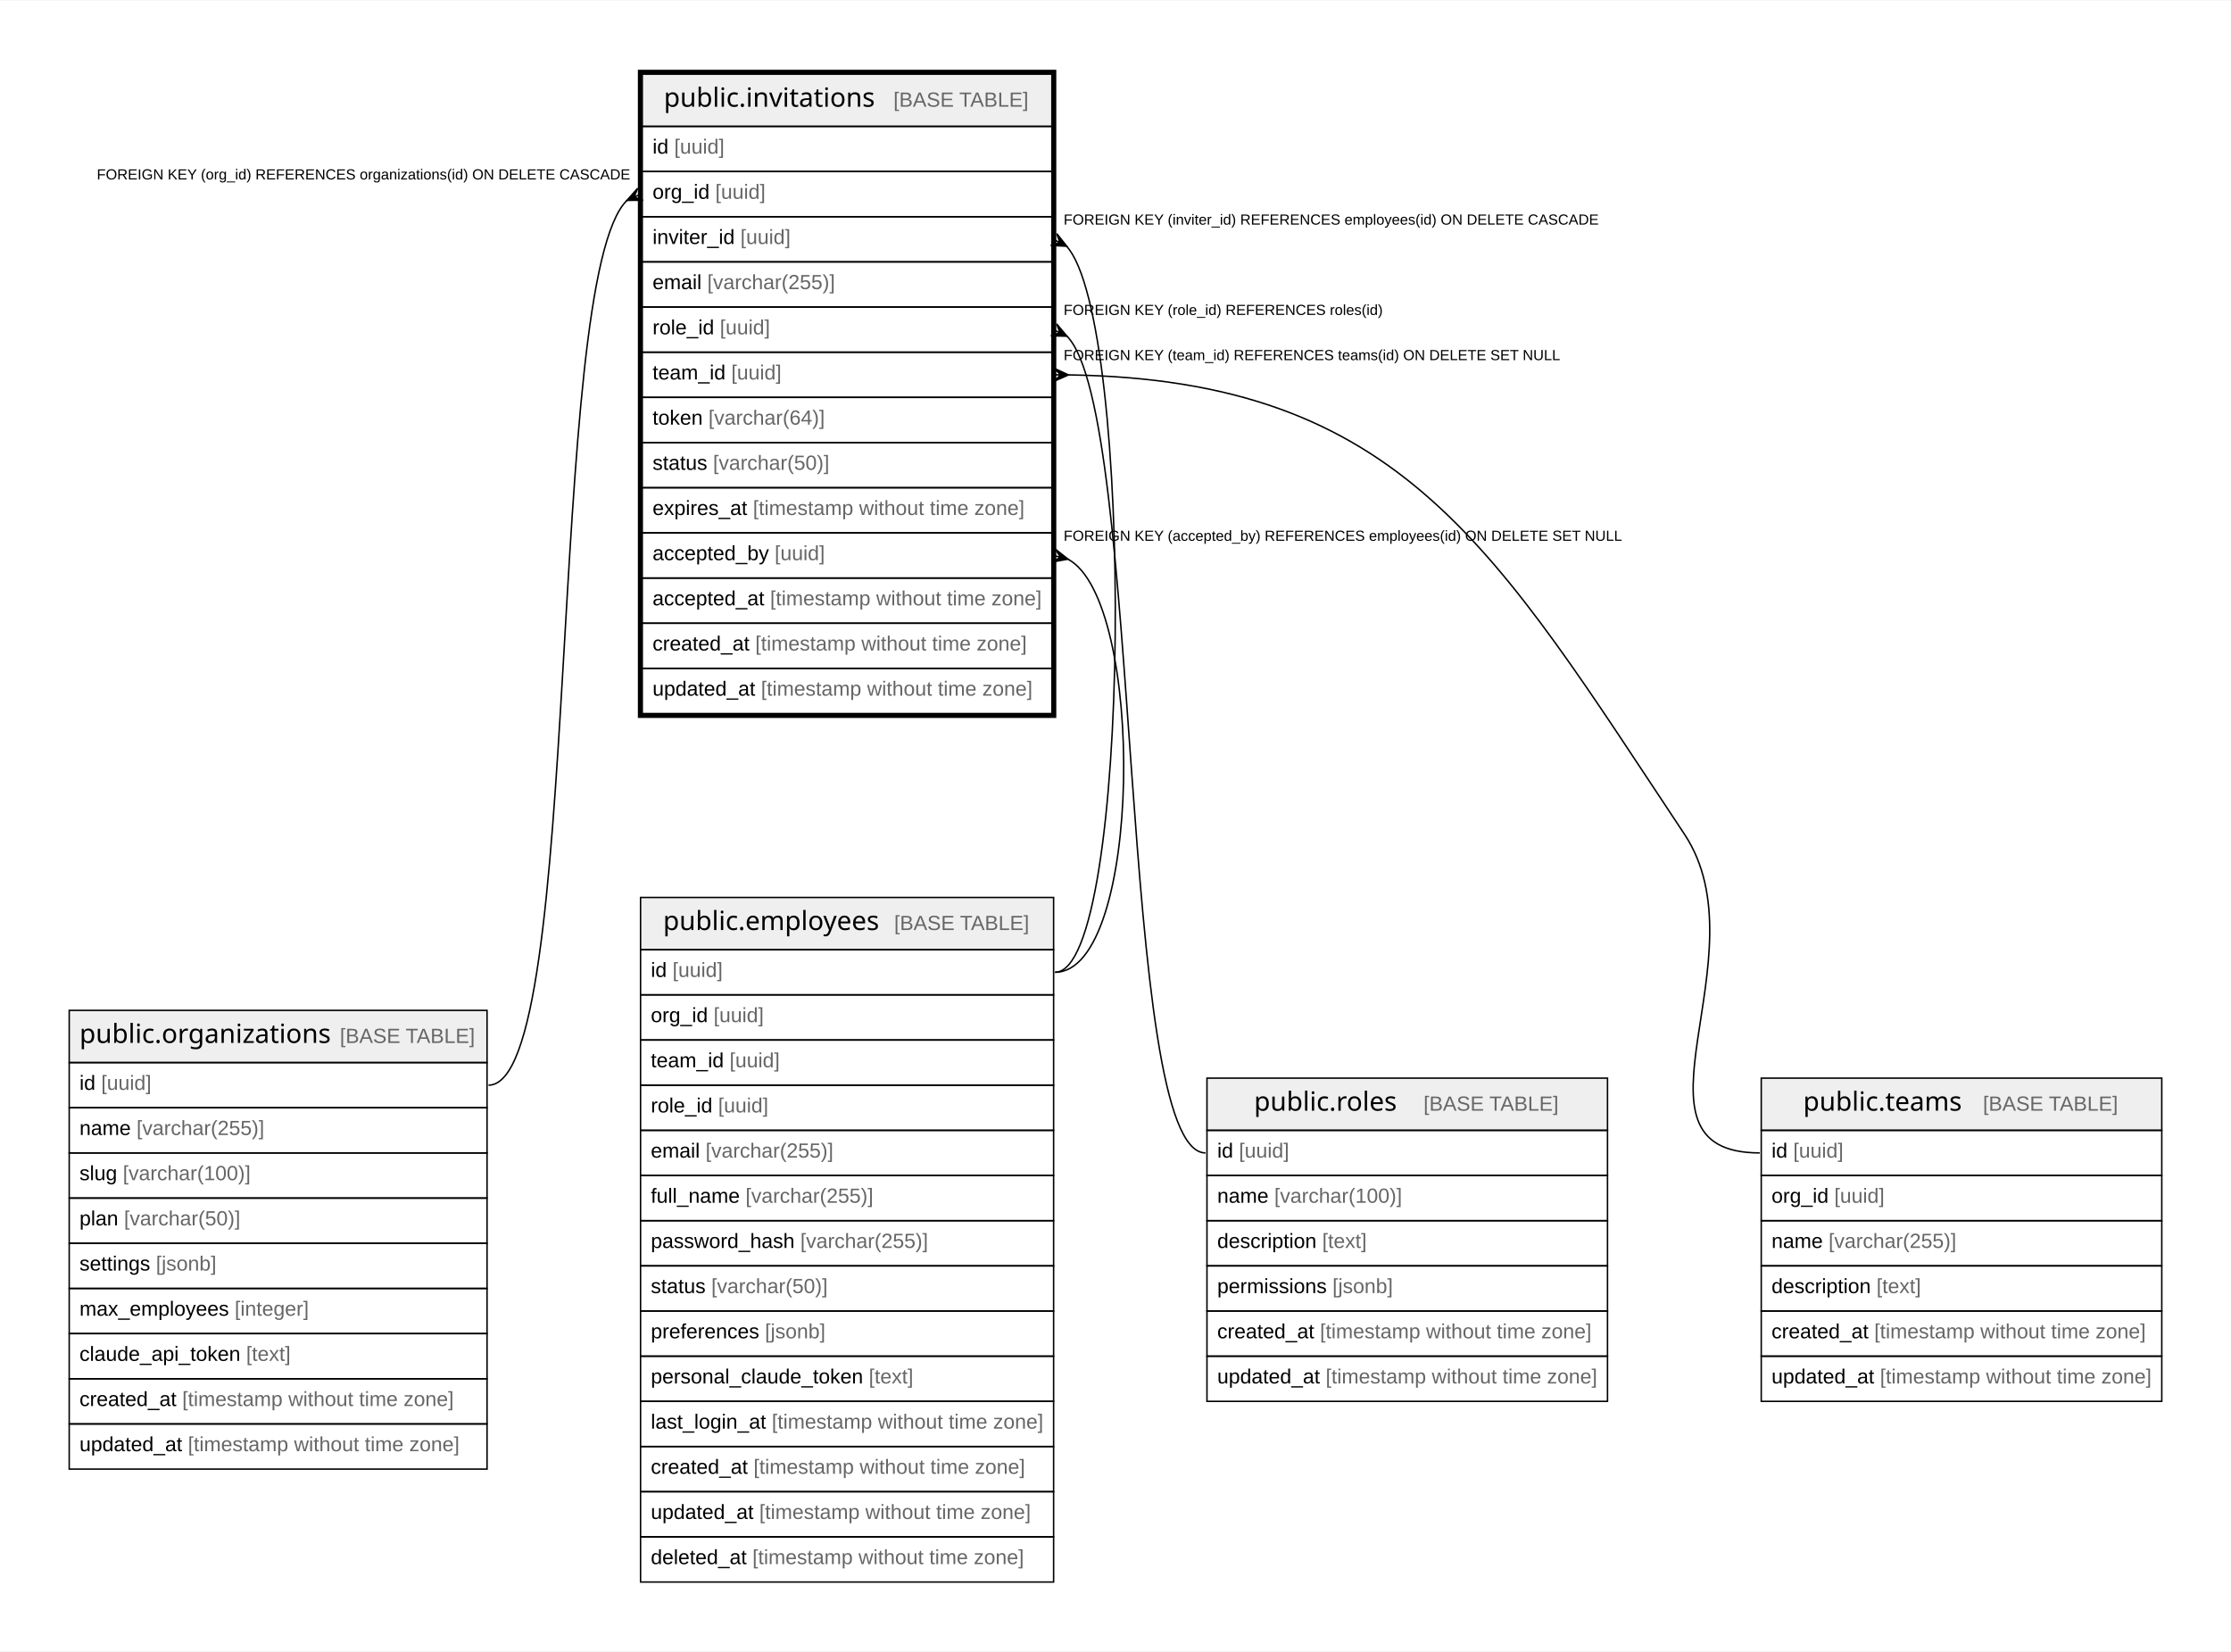
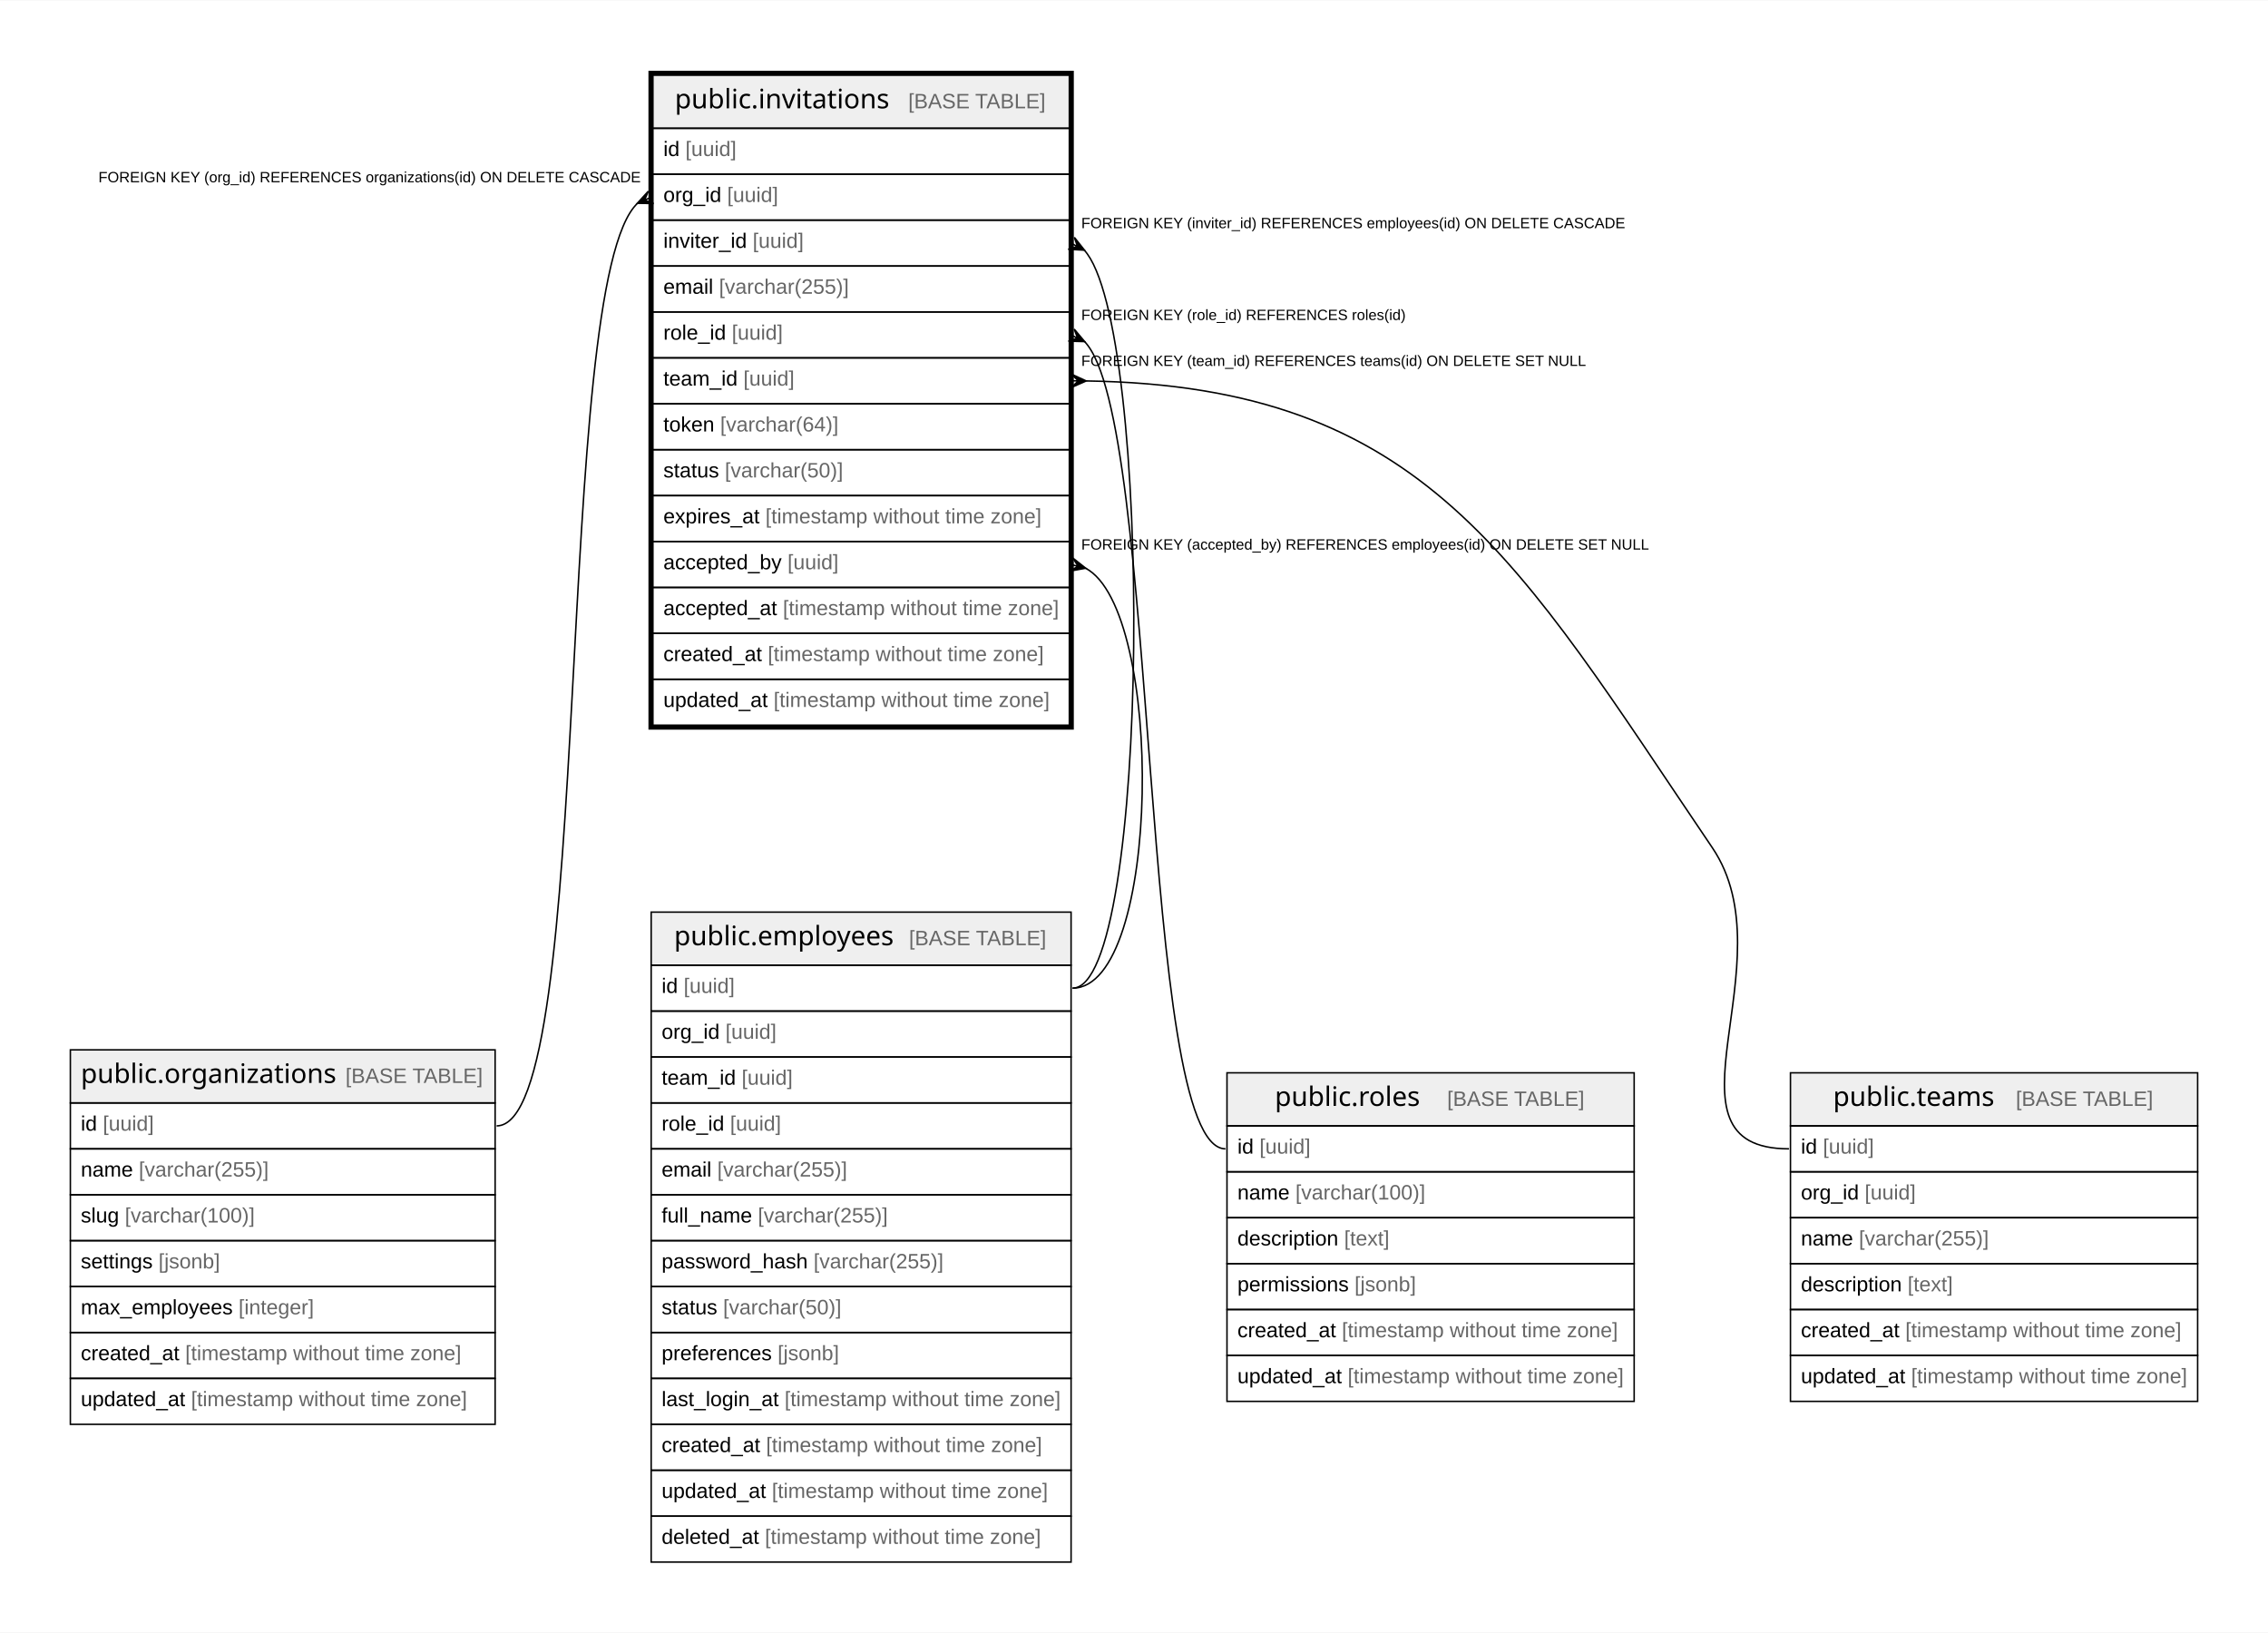
- <svg xmlns="http://www.w3.org/2000/svg" width="1521pt" height="1126pt" viewBox="0.00 0.00 1521.45 1125.60">
-   <g id="graph0" class="graph" transform="scale(1 1) rotate(0) translate(4 1121.6)">
-     <polygon fill="white" stroke="none" points="-4,4 -4,-1121.6 1517.45,-1121.6 1517.45,4 -4,4" />
+ <svg xmlns="http://www.w3.org/2000/svg" width="1521pt" height="1095pt" viewBox="0.00 0.00 1521.45 1094.80">
+   <g id="graph0" class="graph" transform="scale(1 1) rotate(0) translate(4 1090.8)">
+     <polygon fill="white" stroke="none" points="-4,4 -4,-1090.8 1517.45,-1090.8 1517.45,4 -4,4" />
    <g id="node1" class="node">
-       <polygon fill="#efefef" stroke="none" points="434,-1035.8 434,-1071.4 713.35,-1071.4 713.35,-1035.8 434,-1035.8" />
-       <polygon fill="none" stroke="black" points="434,-1035.8 434,-1071.4 713.35,-1071.4 713.35,-1035.8 434,-1035.8" />
-       <text text-anchor="start" x="448.69" y="-1049.2" font-family="Arial Bold" font-size="18.00">public.invitations</text>
-       <text text-anchor="start" x="574.18" y="-1049.2" font-family="Arial" font-size="14.00">    </text>
-       <text text-anchor="start" x="605.29" y="-1049.2" font-family="Arial" font-size="14.00" fill="#666666">[BASE TABLE]</text>
-       <polygon fill="none" stroke="black" points="434,-1005 434,-1035.8 713.35,-1035.8 713.35,-1005 434,-1005" />
-       <text text-anchor="start" x="441" y="-1017.2" font-family="Arial" font-size="14.00">id </text>
-       <text text-anchor="start" x="455.78" y="-1017.2" font-family="Arial" font-size="14.00" fill="#666666">[uuid]</text>
+       <polygon fill="#efefef" stroke="none" points="434,-1005 434,-1040.6 713.35,-1040.6 713.35,-1005 434,-1005" />
+       <polygon fill="none" stroke="black" points="434,-1005 434,-1040.6 713.35,-1040.6 713.35,-1005 434,-1005" />
+       <text text-anchor="start" x="448.69" y="-1018.4" font-family="Arial Bold" font-size="18.00">public.invitations</text>
+       <text text-anchor="start" x="574.18" y="-1018.4" font-family="Arial" font-size="14.00">    </text>
+       <text text-anchor="start" x="605.29" y="-1018.4" font-family="Arial" font-size="14.00" fill="#666666">[BASE TABLE]</text>
      <polygon fill="none" stroke="black" points="434,-974.2 434,-1005 713.35,-1005 713.35,-974.2 434,-974.2" />
-       <text text-anchor="start" x="441" y="-986.4" font-family="Arial" font-size="14.00">org_id </text>
-       <text text-anchor="start" x="483.8" y="-986.4" font-family="Arial" font-size="14.00" fill="#666666">[uuid]</text>
+       <text text-anchor="start" x="441" y="-986.4" font-family="Arial" font-size="14.00">id </text>
+       <text text-anchor="start" x="455.78" y="-986.4" font-family="Arial" font-size="14.00" fill="#666666">[uuid]</text>
      <polygon fill="none" stroke="black" points="434,-943.4 434,-974.2 713.35,-974.2 713.35,-943.4 434,-943.4" />
-       <text text-anchor="start" x="441" y="-955.6" font-family="Arial" font-size="14.00">inviter_id </text>
-       <text text-anchor="start" x="500.91" y="-955.6" font-family="Arial" font-size="14.00" fill="#666666">[uuid]</text>
+       <text text-anchor="start" x="441" y="-955.6" font-family="Arial" font-size="14.00">org_id </text>
+       <text text-anchor="start" x="483.8" y="-955.6" font-family="Arial" font-size="14.00" fill="#666666">[uuid]</text>
      <polygon fill="none" stroke="black" points="434,-912.6 434,-943.4 713.35,-943.4 713.35,-912.6 434,-912.6" />
-       <text text-anchor="start" x="441" y="-924.8" font-family="Arial" font-size="14.00">email </text>
-       <text text-anchor="start" x="478.34" y="-924.8" font-family="Arial" font-size="14.00" fill="#666666">[varchar(255)]</text>
+       <text text-anchor="start" x="441" y="-924.8" font-family="Arial" font-size="14.00">inviter_id </text>
+       <text text-anchor="start" x="500.91" y="-924.8" font-family="Arial" font-size="14.00" fill="#666666">[uuid]</text>
      <polygon fill="none" stroke="black" points="434,-881.8 434,-912.6 713.35,-912.6 713.35,-881.8 434,-881.8" />
-       <text text-anchor="start" x="441" y="-894" font-family="Arial" font-size="14.00">role_id </text>
-       <text text-anchor="start" x="486.91" y="-894" font-family="Arial" font-size="14.00" fill="#666666">[uuid]</text>
+       <text text-anchor="start" x="441" y="-894" font-family="Arial" font-size="14.00">email </text>
+       <text text-anchor="start" x="478.34" y="-894" font-family="Arial" font-size="14.00" fill="#666666">[varchar(255)]</text>
      <polygon fill="none" stroke="black" points="434,-851 434,-881.8 713.35,-881.8 713.35,-851 434,-851" />
-       <text text-anchor="start" x="441" y="-863.2" font-family="Arial" font-size="14.00">team_id </text>
-       <text text-anchor="start" x="494.69" y="-863.2" font-family="Arial" font-size="14.00" fill="#666666">[uuid]</text>
+       <text text-anchor="start" x="441" y="-863.2" font-family="Arial" font-size="14.00">role_id </text>
+       <text text-anchor="start" x="486.91" y="-863.2" font-family="Arial" font-size="14.00" fill="#666666">[uuid]</text>
      <polygon fill="none" stroke="black" points="434,-820.2 434,-851 713.35,-851 713.35,-820.2 434,-820.2" />
-       <text text-anchor="start" x="441" y="-832.4" font-family="Arial" font-size="14.00">token </text>
-       <text text-anchor="start" x="479.13" y="-832.4" font-family="Arial" font-size="14.00" fill="#666666">[varchar(64)]</text>
+       <text text-anchor="start" x="441" y="-832.4" font-family="Arial" font-size="14.00">team_id </text>
+       <text text-anchor="start" x="494.69" y="-832.4" font-family="Arial" font-size="14.00" fill="#666666">[uuid]</text>
      <polygon fill="none" stroke="black" points="434,-789.4 434,-820.2 713.35,-820.2 713.35,-789.4 434,-789.4" />
-       <text text-anchor="start" x="441" y="-801.6" font-family="Arial" font-size="14.00">status </text>
-       <text text-anchor="start" x="482.24" y="-801.6" font-family="Arial" font-size="14.00" fill="#666666">[varchar(50)]</text>
+       <text text-anchor="start" x="441" y="-801.6" font-family="Arial" font-size="14.00">token </text>
+       <text text-anchor="start" x="479.13" y="-801.6" font-family="Arial" font-size="14.00" fill="#666666">[varchar(64)]</text>
      <polygon fill="none" stroke="black" points="434,-758.6 434,-789.4 713.35,-789.4 713.35,-758.6 434,-758.6" />
-       <text text-anchor="start" x="441" y="-770.8" font-family="Arial" font-size="14.00">expires_at </text>
-       <text text-anchor="start" x="509.48" y="-770.8" font-family="Arial" font-size="14.00" fill="#666666">[timestamp without time zone]</text>
+       <text text-anchor="start" x="441" y="-770.8" font-family="Arial" font-size="14.00">status </text>
+       <text text-anchor="start" x="482.24" y="-770.8" font-family="Arial" font-size="14.00" fill="#666666">[varchar(50)]</text>
      <polygon fill="none" stroke="black" points="434,-727.8 434,-758.6 713.35,-758.6 713.35,-727.8 434,-727.8" />
-       <text text-anchor="start" x="441" y="-740" font-family="Arial" font-size="14.00">accepted_by </text>
-       <text text-anchor="start" x="524.28" y="-740" font-family="Arial" font-size="14.00" fill="#666666">[uuid]</text>
+       <text text-anchor="start" x="441" y="-740" font-family="Arial" font-size="14.00">expires_at </text>
+       <text text-anchor="start" x="509.48" y="-740" font-family="Arial" font-size="14.00" fill="#666666">[timestamp without time zone]</text>
      <polygon fill="none" stroke="black" points="434,-697 434,-727.8 713.35,-727.8 713.35,-697 434,-697" />
-       <text text-anchor="start" x="441" y="-709.2" font-family="Arial" font-size="14.00">accepted_at </text>
-       <text text-anchor="start" x="521.17" y="-709.2" font-family="Arial" font-size="14.00" fill="#666666">[timestamp without time zone]</text>
+       <text text-anchor="start" x="441" y="-709.2" font-family="Arial" font-size="14.00">accepted_by </text>
+       <text text-anchor="start" x="524.28" y="-709.2" font-family="Arial" font-size="14.00" fill="#666666">[uuid]</text>
      <polygon fill="none" stroke="black" points="434,-666.2 434,-697 713.35,-697 713.35,-666.2 434,-666.2" />
-       <text text-anchor="start" x="441" y="-678.4" font-family="Arial" font-size="14.00">created_at </text>
-       <text text-anchor="start" x="511.04" y="-678.4" font-family="Arial" font-size="14.00" fill="#666666">[timestamp without time zone]</text>
+       <text text-anchor="start" x="441" y="-678.4" font-family="Arial" font-size="14.00">accepted_at </text>
+       <text text-anchor="start" x="521.17" y="-678.4" font-family="Arial" font-size="14.00" fill="#666666">[timestamp without time zone]</text>
      <polygon fill="none" stroke="black" points="434,-635.4 434,-666.2 713.35,-666.2 713.35,-635.4 434,-635.4" />
-       <text text-anchor="start" x="441" y="-647.6" font-family="Arial" font-size="14.00">updated_at </text>
-       <text text-anchor="start" x="514.95" y="-647.6" font-family="Arial" font-size="14.00" fill="#666666">[timestamp without time zone]</text>
-       <polygon fill="none" stroke="black" stroke-width="3" points="432.5,-633.9 432.5,-1072.9 714.85,-1072.9 714.85,-633.9 432.5,-633.9" />
+       <text text-anchor="start" x="441" y="-647.6" font-family="Arial" font-size="14.00">created_at </text>
+       <text text-anchor="start" x="511.04" y="-647.6" font-family="Arial" font-size="14.00" fill="#666666">[timestamp without time zone]</text>
+       <polygon fill="none" stroke="black" points="434,-604.6 434,-635.4 713.35,-635.4 713.35,-604.6 434,-604.6" />
+       <text text-anchor="start" x="441" y="-616.8" font-family="Arial" font-size="14.00">updated_at </text>
+       <text text-anchor="start" x="514.95" y="-616.8" font-family="Arial" font-size="14.00" fill="#666666">[timestamp without time zone]</text>
+       <polygon fill="none" stroke="black" stroke-width="3" points="432.5,-603.1 432.5,-1042.1 714.85,-1042.1 714.85,-603.1 432.5,-603.1" />
    </g>
    <g id="node2" class="node">
-       <polygon fill="#efefef" stroke="none" points="43.2,-397.4 43.2,-433 328.15,-433 328.15,-397.4 43.2,-397.4" />
-       <polygon fill="none" stroke="black" points="43.2,-397.4 43.2,-433 328.15,-433 328.15,-397.4 43.2,-397.4" />
-       <text text-anchor="start" x="50.2" y="-410.8" font-family="Arial Bold" font-size="18.00">public.organizations</text>
-       <text text-anchor="start" x="196.66" y="-410.8" font-family="Arial" font-size="14.00">    </text>
-       <text text-anchor="start" x="227.78" y="-410.8" font-family="Arial" font-size="14.00" fill="#666666">[BASE TABLE]</text>
-       <polygon fill="none" stroke="black" points="43.2,-366.6 43.2,-397.4 328.15,-397.4 328.15,-366.6 43.2,-366.6" />
-       <text text-anchor="start" x="50.2" y="-378.8" font-family="Arial" font-size="14.00">id </text>
-       <text text-anchor="start" x="64.99" y="-378.8" font-family="Arial" font-size="14.00" fill="#666666">[uuid]</text>
-       <polygon fill="none" stroke="black" points="43.2,-335.8 43.2,-366.6 328.15,-366.6 328.15,-335.8 43.2,-335.8" />
-       <text text-anchor="start" x="50.2" y="-348" font-family="Arial" font-size="14.00">name </text>
-       <text text-anchor="start" x="89.11" y="-348" font-family="Arial" font-size="14.00" fill="#666666">[varchar(255)]</text>
-       <polygon fill="none" stroke="black" points="43.2,-305 43.2,-335.8 328.15,-335.8 328.15,-305 43.2,-305" />
-       <text text-anchor="start" x="50.2" y="-317.2" font-family="Arial" font-size="14.00">slug </text>
-       <text text-anchor="start" x="79.77" y="-317.2" font-family="Arial" font-size="14.00" fill="#666666">[varchar(100)]</text>
-       <polygon fill="none" stroke="black" points="43.2,-274.2 43.2,-305 328.15,-305 328.15,-274.2 43.2,-274.2" />
-       <text text-anchor="start" x="50.2" y="-286.4" font-family="Arial" font-size="14.00">plan </text>
-       <text text-anchor="start" x="80.56" y="-286.4" font-family="Arial" font-size="14.00" fill="#666666">[varchar(50)]</text>
-       <polygon fill="none" stroke="black" points="43.2,-243.4 43.2,-274.2 328.15,-274.2 328.15,-243.4 43.2,-243.4" />
-       <text text-anchor="start" x="50.2" y="-255.6" font-family="Arial" font-size="14.00">settings </text>
-       <text text-anchor="start" x="102.34" y="-255.6" font-family="Arial" font-size="14.00" fill="#666666">[jsonb]</text>
-       <polygon fill="none" stroke="black" points="43.2,-212.6 43.2,-243.4 328.15,-243.4 328.15,-212.6 43.2,-212.6" />
-       <text text-anchor="start" x="50.2" y="-224.8" font-family="Arial" font-size="14.00">max_employees </text>
-       <text text-anchor="start" x="156.03" y="-224.8" font-family="Arial" font-size="14.00" fill="#666666">[integer]</text>
-       <polygon fill="none" stroke="black" points="43.2,-181.8 43.2,-212.6 328.15,-212.6 328.15,-181.8 43.2,-181.8" />
-       <text text-anchor="start" x="50.2" y="-194" font-family="Arial" font-size="14.00">claude_api_token </text>
-       <text text-anchor="start" x="163.85" y="-194" font-family="Arial" font-size="14.00" fill="#666666">[text]</text>
-       <polygon fill="none" stroke="black" points="43.2,-151 43.2,-181.8 328.15,-181.8 328.15,-151 43.2,-151" />
-       <text text-anchor="start" x="50.2" y="-163.2" font-family="Arial" font-size="14.00">created_at </text>
-       <text text-anchor="start" x="120.25" y="-163.2" font-family="Arial" font-size="14.00" fill="#666666">[timestamp without time zone]</text>
-       <polygon fill="none" stroke="black" points="43.2,-120.2 43.2,-151 328.15,-151 328.15,-120.2 43.2,-120.2" />
-       <text text-anchor="start" x="50.2" y="-132.4" font-family="Arial" font-size="14.00">updated_at </text>
-       <text text-anchor="start" x="124.16" y="-132.4" font-family="Arial" font-size="14.00" fill="#666666">[timestamp without time zone]</text>
+       <polygon fill="#efefef" stroke="none" points="43.2,-351.2 43.2,-386.8 328.15,-386.8 328.15,-351.2 43.2,-351.2" />
+       <polygon fill="none" stroke="black" points="43.2,-351.2 43.2,-386.8 328.15,-386.8 328.15,-351.2 43.2,-351.2" />
+       <text text-anchor="start" x="50.2" y="-364.6" font-family="Arial Bold" font-size="18.00">public.organizations</text>
+       <text text-anchor="start" x="196.66" y="-364.6" font-family="Arial" font-size="14.00">    </text>
+       <text text-anchor="start" x="227.78" y="-364.6" font-family="Arial" font-size="14.00" fill="#666666">[BASE TABLE]</text>
+       <polygon fill="none" stroke="black" points="43.2,-320.4 43.2,-351.2 328.15,-351.2 328.15,-320.4 43.2,-320.4" />
+       <text text-anchor="start" x="50.2" y="-332.6" font-family="Arial" font-size="14.00">id </text>
+       <text text-anchor="start" x="64.99" y="-332.6" font-family="Arial" font-size="14.00" fill="#666666">[uuid]</text>
+       <polygon fill="none" stroke="black" points="43.2,-289.6 43.2,-320.4 328.15,-320.4 328.15,-289.6 43.2,-289.6" />
+       <text text-anchor="start" x="50.2" y="-301.8" font-family="Arial" font-size="14.00">name </text>
+       <text text-anchor="start" x="89.11" y="-301.8" font-family="Arial" font-size="14.00" fill="#666666">[varchar(255)]</text>
+       <polygon fill="none" stroke="black" points="43.2,-258.8 43.2,-289.6 328.15,-289.6 328.15,-258.8 43.2,-258.8" />
+       <text text-anchor="start" x="50.2" y="-271" font-family="Arial" font-size="14.00">slug </text>
+       <text text-anchor="start" x="79.77" y="-271" font-family="Arial" font-size="14.00" fill="#666666">[varchar(100)]</text>
+       <polygon fill="none" stroke="black" points="43.2,-228 43.2,-258.8 328.15,-258.8 328.15,-228 43.2,-228" />
+       <text text-anchor="start" x="50.2" y="-240.2" font-family="Arial" font-size="14.00">settings </text>
+       <text text-anchor="start" x="102.34" y="-240.2" font-family="Arial" font-size="14.00" fill="#666666">[jsonb]</text>
+       <polygon fill="none" stroke="black" points="43.2,-197.2 43.2,-228 328.15,-228 328.15,-197.2 43.2,-197.2" />
+       <text text-anchor="start" x="50.2" y="-209.4" font-family="Arial" font-size="14.00">max_employees </text>
+       <text text-anchor="start" x="156.03" y="-209.4" font-family="Arial" font-size="14.00" fill="#666666">[integer]</text>
+       <polygon fill="none" stroke="black" points="43.2,-166.4 43.2,-197.2 328.15,-197.2 328.15,-166.4 43.2,-166.4" />
+       <text text-anchor="start" x="50.2" y="-178.6" font-family="Arial" font-size="14.00">created_at </text>
+       <text text-anchor="start" x="120.25" y="-178.6" font-family="Arial" font-size="14.00" fill="#666666">[timestamp without time zone]</text>
+       <polygon fill="none" stroke="black" points="43.2,-135.6 43.2,-166.4 328.15,-166.4 328.15,-135.6 43.2,-135.6" />
+       <text text-anchor="start" x="50.2" y="-147.8" font-family="Arial" font-size="14.00">updated_at </text>
+       <text text-anchor="start" x="124.16" y="-147.8" font-family="Arial" font-size="14.00" fill="#666666">[timestamp without time zone]</text>
    </g>
    <g id="edge1" class="edge">
-       <path fill="none" stroke="black" d="M423.67,-985.4C367.5,-931.71 394.3,-382 329.15,-382" />
-       <polygon fill="black" stroke="black" points="423.57,-985.35 430.84,-993.57 428.44,-987.55 432.39,-989.33 432.39,-989.33 432.39,-989.33 428.44,-987.55 434.54,-985.36 423.57,-985.35" />
-       <text text-anchor="start" x="62.01" y="-999.6" font-family="Arial" font-size="10.00">FOREIGN KEY (org_id) REFERENCES organizations(id) ON DELETE CASCADE</text>
+       <path fill="none" stroke="black" d="M423.81,-954.82C366.01,-901.76 396.04,-335.8 329.15,-335.8" />
+       <polygon fill="black" stroke="black" points="423.51,-954.69 430.9,-962.8 428.41,-956.81 432.38,-958.53 432.38,-958.53 432.38,-958.53 428.41,-956.81 434.48,-954.54 423.51,-954.69" />
+       <text text-anchor="start" x="62.01" y="-968.8" font-family="Arial" font-size="10.00">FOREIGN KEY (org_id) REFERENCES organizations(id) ON DELETE CASCADE</text>
    </g>
    <g id="node3" class="node">
-       <polygon fill="#efefef" stroke="none" points="432.83,-474.4 432.83,-510 714.52,-510 714.52,-474.4 432.83,-474.4" />
-       <polygon fill="none" stroke="black" points="432.83,-474.4 432.83,-510 714.52,-510 714.52,-474.4 432.83,-474.4" />
-       <text text-anchor="start" x="448.2" y="-487.8" font-family="Arial Bold" font-size="18.00">public.employees</text>
-       <text text-anchor="start" x="574.66" y="-487.8" font-family="Arial" font-size="14.00">    </text>
-       <text text-anchor="start" x="605.78" y="-487.8" font-family="Arial" font-size="14.00" fill="#666666">[BASE TABLE]</text>
-       <polygon fill="none" stroke="black" points="432.83,-443.6 432.83,-474.4 714.52,-474.4 714.52,-443.6 432.83,-443.6" />
-       <text text-anchor="start" x="439.83" y="-455.8" font-family="Arial" font-size="14.00">id </text>
-       <text text-anchor="start" x="454.62" y="-455.8" font-family="Arial" font-size="14.00" fill="#666666">[uuid]</text>
+       <polygon fill="#efefef" stroke="none" points="432.83,-443.6 432.83,-479.2 714.52,-479.2 714.52,-443.6 432.83,-443.6" />
+       <polygon fill="none" stroke="black" points="432.83,-443.6 432.83,-479.2 714.52,-479.2 714.52,-443.6 432.83,-443.6" />
+       <text text-anchor="start" x="448.2" y="-457" font-family="Arial Bold" font-size="18.00">public.employees</text>
+       <text text-anchor="start" x="574.66" y="-457" font-family="Arial" font-size="14.00">    </text>
+       <text text-anchor="start" x="605.78" y="-457" font-family="Arial" font-size="14.00" fill="#666666">[BASE TABLE]</text>
      <polygon fill="none" stroke="black" points="432.83,-412.8 432.83,-443.6 714.52,-443.6 714.52,-412.8 432.83,-412.8" />
-       <text text-anchor="start" x="439.83" y="-425" font-family="Arial" font-size="14.00">org_id </text>
-       <text text-anchor="start" x="482.64" y="-425" font-family="Arial" font-size="14.00" fill="#666666">[uuid]</text>
+       <text text-anchor="start" x="439.83" y="-425" font-family="Arial" font-size="14.00">id </text>
+       <text text-anchor="start" x="454.62" y="-425" font-family="Arial" font-size="14.00" fill="#666666">[uuid]</text>
      <polygon fill="none" stroke="black" points="432.83,-382 432.83,-412.8 714.52,-412.8 714.52,-382 432.83,-382" />
-       <text text-anchor="start" x="439.83" y="-394.2" font-family="Arial" font-size="14.00">team_id </text>
-       <text text-anchor="start" x="493.53" y="-394.2" font-family="Arial" font-size="14.00" fill="#666666">[uuid]</text>
+       <text text-anchor="start" x="439.83" y="-394.2" font-family="Arial" font-size="14.00">org_id </text>
+       <text text-anchor="start" x="482.64" y="-394.2" font-family="Arial" font-size="14.00" fill="#666666">[uuid]</text>
      <polygon fill="none" stroke="black" points="432.83,-351.2 432.83,-382 714.52,-382 714.52,-351.2 432.83,-351.2" />
-       <text text-anchor="start" x="439.83" y="-363.4" font-family="Arial" font-size="14.00">role_id </text>
-       <text text-anchor="start" x="485.75" y="-363.4" font-family="Arial" font-size="14.00" fill="#666666">[uuid]</text>
+       <text text-anchor="start" x="439.83" y="-363.4" font-family="Arial" font-size="14.00">team_id </text>
+       <text text-anchor="start" x="493.53" y="-363.4" font-family="Arial" font-size="14.00" fill="#666666">[uuid]</text>
      <polygon fill="none" stroke="black" points="432.83,-320.4 432.83,-351.2 714.52,-351.2 714.52,-320.4 432.83,-320.4" />
-       <text text-anchor="start" x="439.83" y="-332.6" font-family="Arial" font-size="14.00">email </text>
-       <text text-anchor="start" x="477.18" y="-332.6" font-family="Arial" font-size="14.00" fill="#666666">[varchar(255)]</text>
+       <text text-anchor="start" x="439.83" y="-332.6" font-family="Arial" font-size="14.00">role_id </text>
+       <text text-anchor="start" x="485.75" y="-332.6" font-family="Arial" font-size="14.00" fill="#666666">[uuid]</text>
      <polygon fill="none" stroke="black" points="432.83,-289.6 432.83,-320.4 714.52,-320.4 714.52,-289.6 432.83,-289.6" />
-       <text text-anchor="start" x="439.83" y="-301.8" font-family="Arial" font-size="14.00">full_name </text>
-       <text text-anchor="start" x="504.42" y="-301.8" font-family="Arial" font-size="14.00" fill="#666666">[varchar(255)]</text>
+       <text text-anchor="start" x="439.83" y="-301.8" font-family="Arial" font-size="14.00">email </text>
+       <text text-anchor="start" x="477.18" y="-301.8" font-family="Arial" font-size="14.00" fill="#666666">[varchar(255)]</text>
      <polygon fill="none" stroke="black" points="432.83,-258.8 432.83,-289.6 714.52,-289.6 714.52,-258.8 432.83,-258.8" />
-       <text text-anchor="start" x="439.83" y="-271" font-family="Arial" font-size="14.00">password_hash </text>
-       <text text-anchor="start" x="541.78" y="-271" font-family="Arial" font-size="14.00" fill="#666666">[varchar(255)]</text>
+       <text text-anchor="start" x="439.83" y="-271" font-family="Arial" font-size="14.00">full_name </text>
+       <text text-anchor="start" x="504.42" y="-271" font-family="Arial" font-size="14.00" fill="#666666">[varchar(255)]</text>
      <polygon fill="none" stroke="black" points="432.83,-228 432.83,-258.8 714.52,-258.8 714.52,-228 432.83,-228" />
-       <text text-anchor="start" x="439.83" y="-240.2" font-family="Arial" font-size="14.00">status </text>
-       <text text-anchor="start" x="481.07" y="-240.2" font-family="Arial" font-size="14.00" fill="#666666">[varchar(50)]</text>
+       <text text-anchor="start" x="439.83" y="-240.2" font-family="Arial" font-size="14.00">password_hash </text>
+       <text text-anchor="start" x="541.78" y="-240.2" font-family="Arial" font-size="14.00" fill="#666666">[varchar(255)]</text>
      <polygon fill="none" stroke="black" points="432.83,-197.2 432.83,-228 714.52,-228 714.52,-197.2 432.83,-197.2" />
-       <text text-anchor="start" x="439.83" y="-209.4" font-family="Arial" font-size="14.00">preferences </text>
-       <text text-anchor="start" x="517.65" y="-209.4" font-family="Arial" font-size="14.00" fill="#666666">[jsonb]</text>
+       <text text-anchor="start" x="439.83" y="-209.4" font-family="Arial" font-size="14.00">status </text>
+       <text text-anchor="start" x="481.07" y="-209.4" font-family="Arial" font-size="14.00" fill="#666666">[varchar(50)]</text>
      <polygon fill="none" stroke="black" points="432.83,-166.4 432.83,-197.2 714.52,-197.2 714.52,-166.4 432.83,-166.4" />
-       <text text-anchor="start" x="439.83" y="-178.6" font-family="Arial" font-size="14.00">personal_claude_token </text>
-       <text text-anchor="start" x="588.5" y="-178.6" font-family="Arial" font-size="14.00" fill="#666666">[text]</text>
+       <text text-anchor="start" x="439.83" y="-178.6" font-family="Arial" font-size="14.00">preferences </text>
+       <text text-anchor="start" x="517.65" y="-178.6" font-family="Arial" font-size="14.00" fill="#666666">[jsonb]</text>
      <polygon fill="none" stroke="black" points="432.83,-135.6 432.83,-166.4 714.52,-166.4 714.52,-135.6 432.83,-135.6" />
      <text text-anchor="start" x="439.83" y="-147.8" font-family="Arial" font-size="14.00">last_login_at </text>
      <text text-anchor="start" x="522.33" y="-147.8" font-family="Arial" font-size="14.00" fill="#666666">[timestamp without time zone]</text>
      <polygon fill="none" stroke="black" points="432.83,-104.8 432.83,-135.6 714.52,-135.6 714.52,-104.8 432.83,-104.8" />
      <text text-anchor="start" x="439.83" y="-117" font-family="Arial" font-size="14.00">created_at </text>
      <text text-anchor="start" x="509.88" y="-117" font-family="Arial" font-size="14.00" fill="#666666">[timestamp without time zone]</text>
      <polygon fill="none" stroke="black" points="432.83,-74 432.83,-104.8 714.52,-104.8 714.52,-74 432.83,-74" />
      <text text-anchor="start" x="439.83" y="-86.2" font-family="Arial" font-size="14.00">updated_at </text>
      <text text-anchor="start" x="513.79" y="-86.2" font-family="Arial" font-size="14.00" fill="#666666">[timestamp without time zone]</text>
      <polygon fill="none" stroke="black" points="432.83,-43.2 432.83,-74 714.52,-74 714.52,-43.2 432.83,-43.2" />
      <text text-anchor="start" x="439.83" y="-55.4" font-family="Arial" font-size="14.00">deleted_at </text>
      <text text-anchor="start" x="509.11" y="-55.4" font-family="Arial" font-size="14.00" fill="#666666">[timestamp without time zone]</text>
    </g>
    <g id="edge2" class="edge">
-       <path fill="none" stroke="black" d="M723.27,-954.17C769.84,-903.79 767.91,-459 715.52,-459" />
-       <polygon fill="black" stroke="black" points="723.53,-954.04 712.58,-954.65 718.79,-956.5 714.95,-958.49 714.95,-958.49 714.95,-958.49 718.79,-956.5 716.72,-962.64 723.53,-954.04" />
-       <text text-anchor="start" x="721.35" y="-968.8" font-family="Arial" font-size="10.00">FOREIGN KEY (inviter_id) REFERENCES employees(id) ON DELETE CASCADE</text>
+       <path fill="none" stroke="black" d="M723.27,-923.37C769.84,-872.99 767.91,-428.2 715.52,-428.2" />
+       <polygon fill="black" stroke="black" points="723.53,-923.24 712.58,-923.85 718.79,-925.7 714.95,-927.69 714.95,-927.69 714.95,-927.69 718.79,-925.7 716.72,-931.84 723.53,-923.24" />
+       <text text-anchor="start" x="721.35" y="-938" font-family="Arial" font-size="10.00">FOREIGN KEY (inviter_id) REFERENCES employees(id) ON DELETE CASCADE</text>
    </g>
    <g id="edge5" class="edge">
-       <path fill="none" stroke="black" d="M724.16,-740.74C777.45,-712.97 775.22,-459 715.52,-459" />
-       <polygon fill="black" stroke="black" points="724.38,-740.69 713.58,-738.75 719.2,-741.98 715,-743.04 715,-743.04 715,-743.04 719.2,-741.98 715.77,-747.48 724.38,-740.69" />
-       <text text-anchor="start" x="721.35" y="-753.2" font-family="Arial" font-size="10.00">FOREIGN KEY (accepted_by) REFERENCES employees(id) ON DELETE SET NULL</text>
+       <path fill="none" stroke="black" d="M724.16,-709.94C777.45,-682.17 775.22,-428.2 715.52,-428.2" />
+       <polygon fill="black" stroke="black" points="724.38,-709.89 713.58,-707.95 719.2,-711.18 715,-712.24 715,-712.24 715,-712.24 719.2,-711.18 715.77,-716.68 724.38,-709.89" />
+       <text text-anchor="start" x="721.35" y="-722.4" font-family="Arial" font-size="10.00">FOREIGN KEY (accepted_by) REFERENCES employees(id) ON DELETE SET NULL</text>
    </g>
    <g id="node4" class="node">
-       <polygon fill="#efefef" stroke="none" points="819.1,-351.2 819.1,-386.8 1092.25,-386.8 1092.25,-351.2 819.1,-351.2" />
-       <polygon fill="none" stroke="black" points="819.1,-351.2 819.1,-386.8 1092.25,-386.8 1092.25,-351.2 819.1,-351.2" />
-       <text text-anchor="start" x="851.19" y="-364.6" font-family="Arial Bold" font-size="18.00">public.roles</text>
-       <text text-anchor="start" x="935.67" y="-364.6" font-family="Arial" font-size="14.00">    </text>
-       <text text-anchor="start" x="966.79" y="-364.6" font-family="Arial" font-size="14.00" fill="#666666">[BASE TABLE]</text>
-       <polygon fill="none" stroke="black" points="819.1,-320.4 819.1,-351.2 1092.25,-351.2 1092.25,-320.4 819.1,-320.4" />
-       <text text-anchor="start" x="826.1" y="-332.6" font-family="Arial" font-size="14.00">id </text>
-       <text text-anchor="start" x="840.89" y="-332.6" font-family="Arial" font-size="14.00" fill="#666666">[uuid]</text>
-       <polygon fill="none" stroke="black" points="819.1,-289.6 819.1,-320.4 1092.25,-320.4 1092.25,-289.6 819.1,-289.6" />
-       <text text-anchor="start" x="826.1" y="-301.8" font-family="Arial" font-size="14.00">name </text>
-       <text text-anchor="start" x="865.01" y="-301.8" font-family="Arial" font-size="14.00" fill="#666666">[varchar(100)]</text>
-       <polygon fill="none" stroke="black" points="819.1,-258.8 819.1,-289.6 1092.25,-289.6 1092.25,-258.8 819.1,-258.8" />
-       <text text-anchor="start" x="826.1" y="-271" font-family="Arial" font-size="14.00">description </text>
-       <text text-anchor="start" x="897.7" y="-271" font-family="Arial" font-size="14.00" fill="#666666">[text]</text>
-       <polygon fill="none" stroke="black" points="819.1,-228 819.1,-258.8 1092.25,-258.8 1092.25,-228 819.1,-228" />
-       <text text-anchor="start" x="826.1" y="-240.2" font-family="Arial" font-size="14.00">permissions </text>
-       <text text-anchor="start" x="904.68" y="-240.2" font-family="Arial" font-size="14.00" fill="#666666">[jsonb]</text>
-       <polygon fill="none" stroke="black" points="819.1,-197.2 819.1,-228 1092.25,-228 1092.25,-197.2 819.1,-197.2" />
-       <text text-anchor="start" x="826.1" y="-209.4" font-family="Arial" font-size="14.00">created_at </text>
-       <text text-anchor="start" x="896.15" y="-209.4" font-family="Arial" font-size="14.00" fill="#666666">[timestamp without time zone]</text>
-       <polygon fill="none" stroke="black" points="819.1,-166.4 819.1,-197.2 1092.25,-197.2 1092.25,-166.4 819.1,-166.4" />
-       <text text-anchor="start" x="826.1" y="-178.6" font-family="Arial" font-size="14.00">updated_at </text>
-       <text text-anchor="start" x="900.06" y="-178.6" font-family="Arial" font-size="14.00" fill="#666666">[timestamp without time zone]</text>
+       <polygon fill="#efefef" stroke="none" points="819.1,-335.8 819.1,-371.4 1092.25,-371.4 1092.25,-335.8 819.1,-335.8" />
+       <polygon fill="none" stroke="black" points="819.1,-335.8 819.1,-371.4 1092.25,-371.4 1092.25,-335.8 819.1,-335.8" />
+       <text text-anchor="start" x="851.19" y="-349.2" font-family="Arial Bold" font-size="18.00">public.roles</text>
+       <text text-anchor="start" x="935.67" y="-349.2" font-family="Arial" font-size="14.00">    </text>
+       <text text-anchor="start" x="966.79" y="-349.2" font-family="Arial" font-size="14.00" fill="#666666">[BASE TABLE]</text>
+       <polygon fill="none" stroke="black" points="819.1,-305 819.1,-335.8 1092.25,-335.8 1092.25,-305 819.1,-305" />
+       <text text-anchor="start" x="826.1" y="-317.2" font-family="Arial" font-size="14.00">id </text>
+       <text text-anchor="start" x="840.89" y="-317.2" font-family="Arial" font-size="14.00" fill="#666666">[uuid]</text>
+       <polygon fill="none" stroke="black" points="819.1,-274.2 819.1,-305 1092.25,-305 1092.25,-274.2 819.1,-274.2" />
+       <text text-anchor="start" x="826.1" y="-286.4" font-family="Arial" font-size="14.00">name </text>
+       <text text-anchor="start" x="865.01" y="-286.4" font-family="Arial" font-size="14.00" fill="#666666">[varchar(100)]</text>
+       <polygon fill="none" stroke="black" points="819.1,-243.4 819.1,-274.2 1092.25,-274.2 1092.25,-243.4 819.1,-243.4" />
+       <text text-anchor="start" x="826.1" y="-255.6" font-family="Arial" font-size="14.00">description </text>
+       <text text-anchor="start" x="897.7" y="-255.6" font-family="Arial" font-size="14.00" fill="#666666">[text]</text>
+       <polygon fill="none" stroke="black" points="819.1,-212.6 819.1,-243.4 1092.25,-243.4 1092.25,-212.6 819.1,-212.6" />
+       <text text-anchor="start" x="826.1" y="-224.8" font-family="Arial" font-size="14.00">permissions </text>
+       <text text-anchor="start" x="904.68" y="-224.8" font-family="Arial" font-size="14.00" fill="#666666">[jsonb]</text>
+       <polygon fill="none" stroke="black" points="819.1,-181.8 819.1,-212.6 1092.25,-212.6 1092.25,-181.8 819.1,-181.8" />
+       <text text-anchor="start" x="826.1" y="-194" font-family="Arial" font-size="14.00">created_at </text>
+       <text text-anchor="start" x="896.15" y="-194" font-family="Arial" font-size="14.00" fill="#666666">[timestamp without time zone]</text>
+       <polygon fill="none" stroke="black" points="819.1,-151 819.1,-181.8 1092.25,-181.8 1092.25,-151 819.1,-151" />
+       <text text-anchor="start" x="826.1" y="-163.2" font-family="Arial" font-size="14.00">updated_at </text>
+       <text text-anchor="start" x="900.06" y="-163.2" font-family="Arial" font-size="14.00" fill="#666666">[timestamp without time zone]</text>
    </g>
    <g id="edge3" class="edge">
-       <path fill="none" stroke="black" d="M723.69,-892.68C775.59,-839.55 758.01,-335.8 818.1,-335.8" />
-       <polygon fill="black" stroke="black" points="723.66,-892.7 712.69,-893 718.85,-895.02 714.96,-896.91 714.96,-896.91 714.96,-896.91 718.85,-895.02 716.62,-901.1 723.66,-892.7" />
-       <text text-anchor="start" x="721.35" y="-907.2" font-family="Arial" font-size="10.00">FOREIGN KEY (role_id) REFERENCES roles(id)</text>
+       <path fill="none" stroke="black" d="M723.47,-862.01C774.25,-810.33 759.61,-320.4 818.1,-320.4" />
+       <polygon fill="black" stroke="black" points="723.66,-861.91 712.7,-862.2 718.86,-864.23 714.96,-866.11 714.96,-866.11 714.96,-866.11 718.86,-864.23 716.61,-870.31 723.66,-861.91" />
+       <text text-anchor="start" x="721.35" y="-876.4" font-family="Arial" font-size="10.00">FOREIGN KEY (role_id) REFERENCES roles(id)</text>
    </g>
    <g id="node5" class="node">
-       <polygon fill="#efefef" stroke="none" points="1197.1,-351.2 1197.1,-386.8 1470.25,-386.8 1470.25,-351.2 1197.1,-351.2" />
-       <polygon fill="none" stroke="black" points="1197.1,-351.2 1197.1,-386.8 1470.25,-386.8 1470.25,-351.2 1197.1,-351.2" />
-       <text text-anchor="start" x="1225.69" y="-364.6" font-family="Arial Bold" font-size="18.00">public.teams</text>
-       <text text-anchor="start" x="1317.17" y="-364.6" font-family="Arial" font-size="14.00">    </text>
-       <text text-anchor="start" x="1348.29" y="-364.6" font-family="Arial" font-size="14.00" fill="#666666">[BASE TABLE]</text>
-       <polygon fill="none" stroke="black" points="1197.1,-320.4 1197.1,-351.2 1470.25,-351.2 1470.25,-320.4 1197.1,-320.4" />
-       <text text-anchor="start" x="1204.1" y="-332.6" font-family="Arial" font-size="14.00">id </text>
-       <text text-anchor="start" x="1218.89" y="-332.6" font-family="Arial" font-size="14.00" fill="#666666">[uuid]</text>
-       <polygon fill="none" stroke="black" points="1197.1,-289.6 1197.1,-320.4 1470.25,-320.4 1470.25,-289.6 1197.1,-289.6" />
-       <text text-anchor="start" x="1204.1" y="-301.8" font-family="Arial" font-size="14.00">org_id </text>
-       <text text-anchor="start" x="1246.91" y="-301.8" font-family="Arial" font-size="14.00" fill="#666666">[uuid]</text>
-       <polygon fill="none" stroke="black" points="1197.1,-258.8 1197.1,-289.6 1470.25,-289.6 1470.25,-258.8 1197.1,-258.8" />
-       <text text-anchor="start" x="1204.1" y="-271" font-family="Arial" font-size="14.00">name </text>
-       <text text-anchor="start" x="1243.01" y="-271" font-family="Arial" font-size="14.00" fill="#666666">[varchar(255)]</text>
-       <polygon fill="none" stroke="black" points="1197.1,-228 1197.1,-258.8 1470.25,-258.8 1470.25,-228 1197.1,-228" />
-       <text text-anchor="start" x="1204.1" y="-240.2" font-family="Arial" font-size="14.00">description </text>
-       <text text-anchor="start" x="1275.7" y="-240.2" font-family="Arial" font-size="14.00" fill="#666666">[text]</text>
-       <polygon fill="none" stroke="black" points="1197.1,-197.2 1197.1,-228 1470.25,-228 1470.25,-197.2 1197.1,-197.2" />
-       <text text-anchor="start" x="1204.1" y="-209.4" font-family="Arial" font-size="14.00">created_at </text>
-       <text text-anchor="start" x="1274.15" y="-209.4" font-family="Arial" font-size="14.00" fill="#666666">[timestamp without time zone]</text>
-       <polygon fill="none" stroke="black" points="1197.1,-166.4 1197.1,-197.2 1470.25,-197.2 1470.25,-166.4 1197.1,-166.4" />
-       <text text-anchor="start" x="1204.1" y="-178.6" font-family="Arial" font-size="14.00">updated_at </text>
-       <text text-anchor="start" x="1278.06" y="-178.6" font-family="Arial" font-size="14.00" fill="#666666">[timestamp without time zone]</text>
+       <polygon fill="#efefef" stroke="none" points="1197.1,-335.8 1197.1,-371.4 1470.25,-371.4 1470.25,-335.8 1197.1,-335.8" />
+       <polygon fill="none" stroke="black" points="1197.1,-335.8 1197.1,-371.4 1470.25,-371.4 1470.25,-335.8 1197.1,-335.8" />
+       <text text-anchor="start" x="1225.69" y="-349.2" font-family="Arial Bold" font-size="18.00">public.teams</text>
+       <text text-anchor="start" x="1317.17" y="-349.2" font-family="Arial" font-size="14.00">    </text>
+       <text text-anchor="start" x="1348.29" y="-349.2" font-family="Arial" font-size="14.00" fill="#666666">[BASE TABLE]</text>
+       <polygon fill="none" stroke="black" points="1197.1,-305 1197.1,-335.8 1470.25,-335.8 1470.25,-305 1197.1,-305" />
+       <text text-anchor="start" x="1204.1" y="-317.2" font-family="Arial" font-size="14.00">id </text>
+       <text text-anchor="start" x="1218.89" y="-317.2" font-family="Arial" font-size="14.00" fill="#666666">[uuid]</text>
+       <polygon fill="none" stroke="black" points="1197.1,-274.2 1197.1,-305 1470.25,-305 1470.25,-274.2 1197.1,-274.2" />
+       <text text-anchor="start" x="1204.1" y="-286.4" font-family="Arial" font-size="14.00">org_id </text>
+       <text text-anchor="start" x="1246.91" y="-286.4" font-family="Arial" font-size="14.00" fill="#666666">[uuid]</text>
+       <polygon fill="none" stroke="black" points="1197.1,-243.4 1197.1,-274.2 1470.25,-274.2 1470.25,-243.4 1197.1,-243.4" />
+       <text text-anchor="start" x="1204.1" y="-255.6" font-family="Arial" font-size="14.00">name </text>
+       <text text-anchor="start" x="1243.01" y="-255.6" font-family="Arial" font-size="14.00" fill="#666666">[varchar(255)]</text>
+       <polygon fill="none" stroke="black" points="1197.1,-212.6 1197.1,-243.4 1470.25,-243.4 1470.25,-212.6 1197.1,-212.6" />
+       <text text-anchor="start" x="1204.1" y="-224.8" font-family="Arial" font-size="14.00">description </text>
+       <text text-anchor="start" x="1275.7" y="-224.8" font-family="Arial" font-size="14.00" fill="#666666">[text]</text>
+       <polygon fill="none" stroke="black" points="1197.1,-181.8 1197.1,-212.6 1470.25,-212.6 1470.25,-181.8 1197.1,-181.8" />
+       <text text-anchor="start" x="1204.1" y="-194" font-family="Arial" font-size="14.00">created_at </text>
+       <text text-anchor="start" x="1274.15" y="-194" font-family="Arial" font-size="14.00" fill="#666666">[timestamp without time zone]</text>
+       <polygon fill="none" stroke="black" points="1197.1,-151 1197.1,-181.8 1470.25,-181.8 1470.25,-151 1197.1,-151" />
+       <text text-anchor="start" x="1204.1" y="-163.2" font-family="Arial" font-size="14.00">updated_at </text>
+       <text text-anchor="start" x="1278.06" y="-163.2" font-family="Arial" font-size="14.00" fill="#666666">[timestamp without time zone]</text>
    </g>
    <g id="edge4" class="edge">
-       <path fill="none" stroke="black" d="M724.64,-866.33C952.75,-862.98 1015.59,-747.27 1144.68,-553.2 1199.66,-470.53 1096.81,-335.8 1196.1,-335.8" />
-       <polygon fill="black" stroke="black" points="724.69,-866.32 714.66,-861.9 719.35,-866.36 715.02,-866.4 715.02,-866.4 715.02,-866.4 719.35,-866.36 714.72,-870.9 724.69,-866.32" />
-       <text text-anchor="start" x="721.35" y="-876.4" font-family="Arial" font-size="10.00">FOREIGN KEY (team_id) REFERENCES teams(id) ON DELETE SET NULL</text>
+       <path fill="none" stroke="black" d="M724.64,-835.52C952.71,-832.14 1013.94,-715.37 1144.68,-522.4 1196.64,-445.7 1103.46,-320.4 1196.1,-320.4" />
+       <polygon fill="black" stroke="black" points="724.69,-835.52 714.66,-831.1 719.35,-835.56 715.02,-835.6 715.02,-835.6 715.02,-835.6 719.35,-835.56 714.72,-840.1 724.69,-835.52" />
+       <text text-anchor="start" x="721.35" y="-845.6" font-family="Arial" font-size="10.00">FOREIGN KEY (team_id) REFERENCES teams(id) ON DELETE SET NULL</text>
    </g>
  </g>
</svg>
